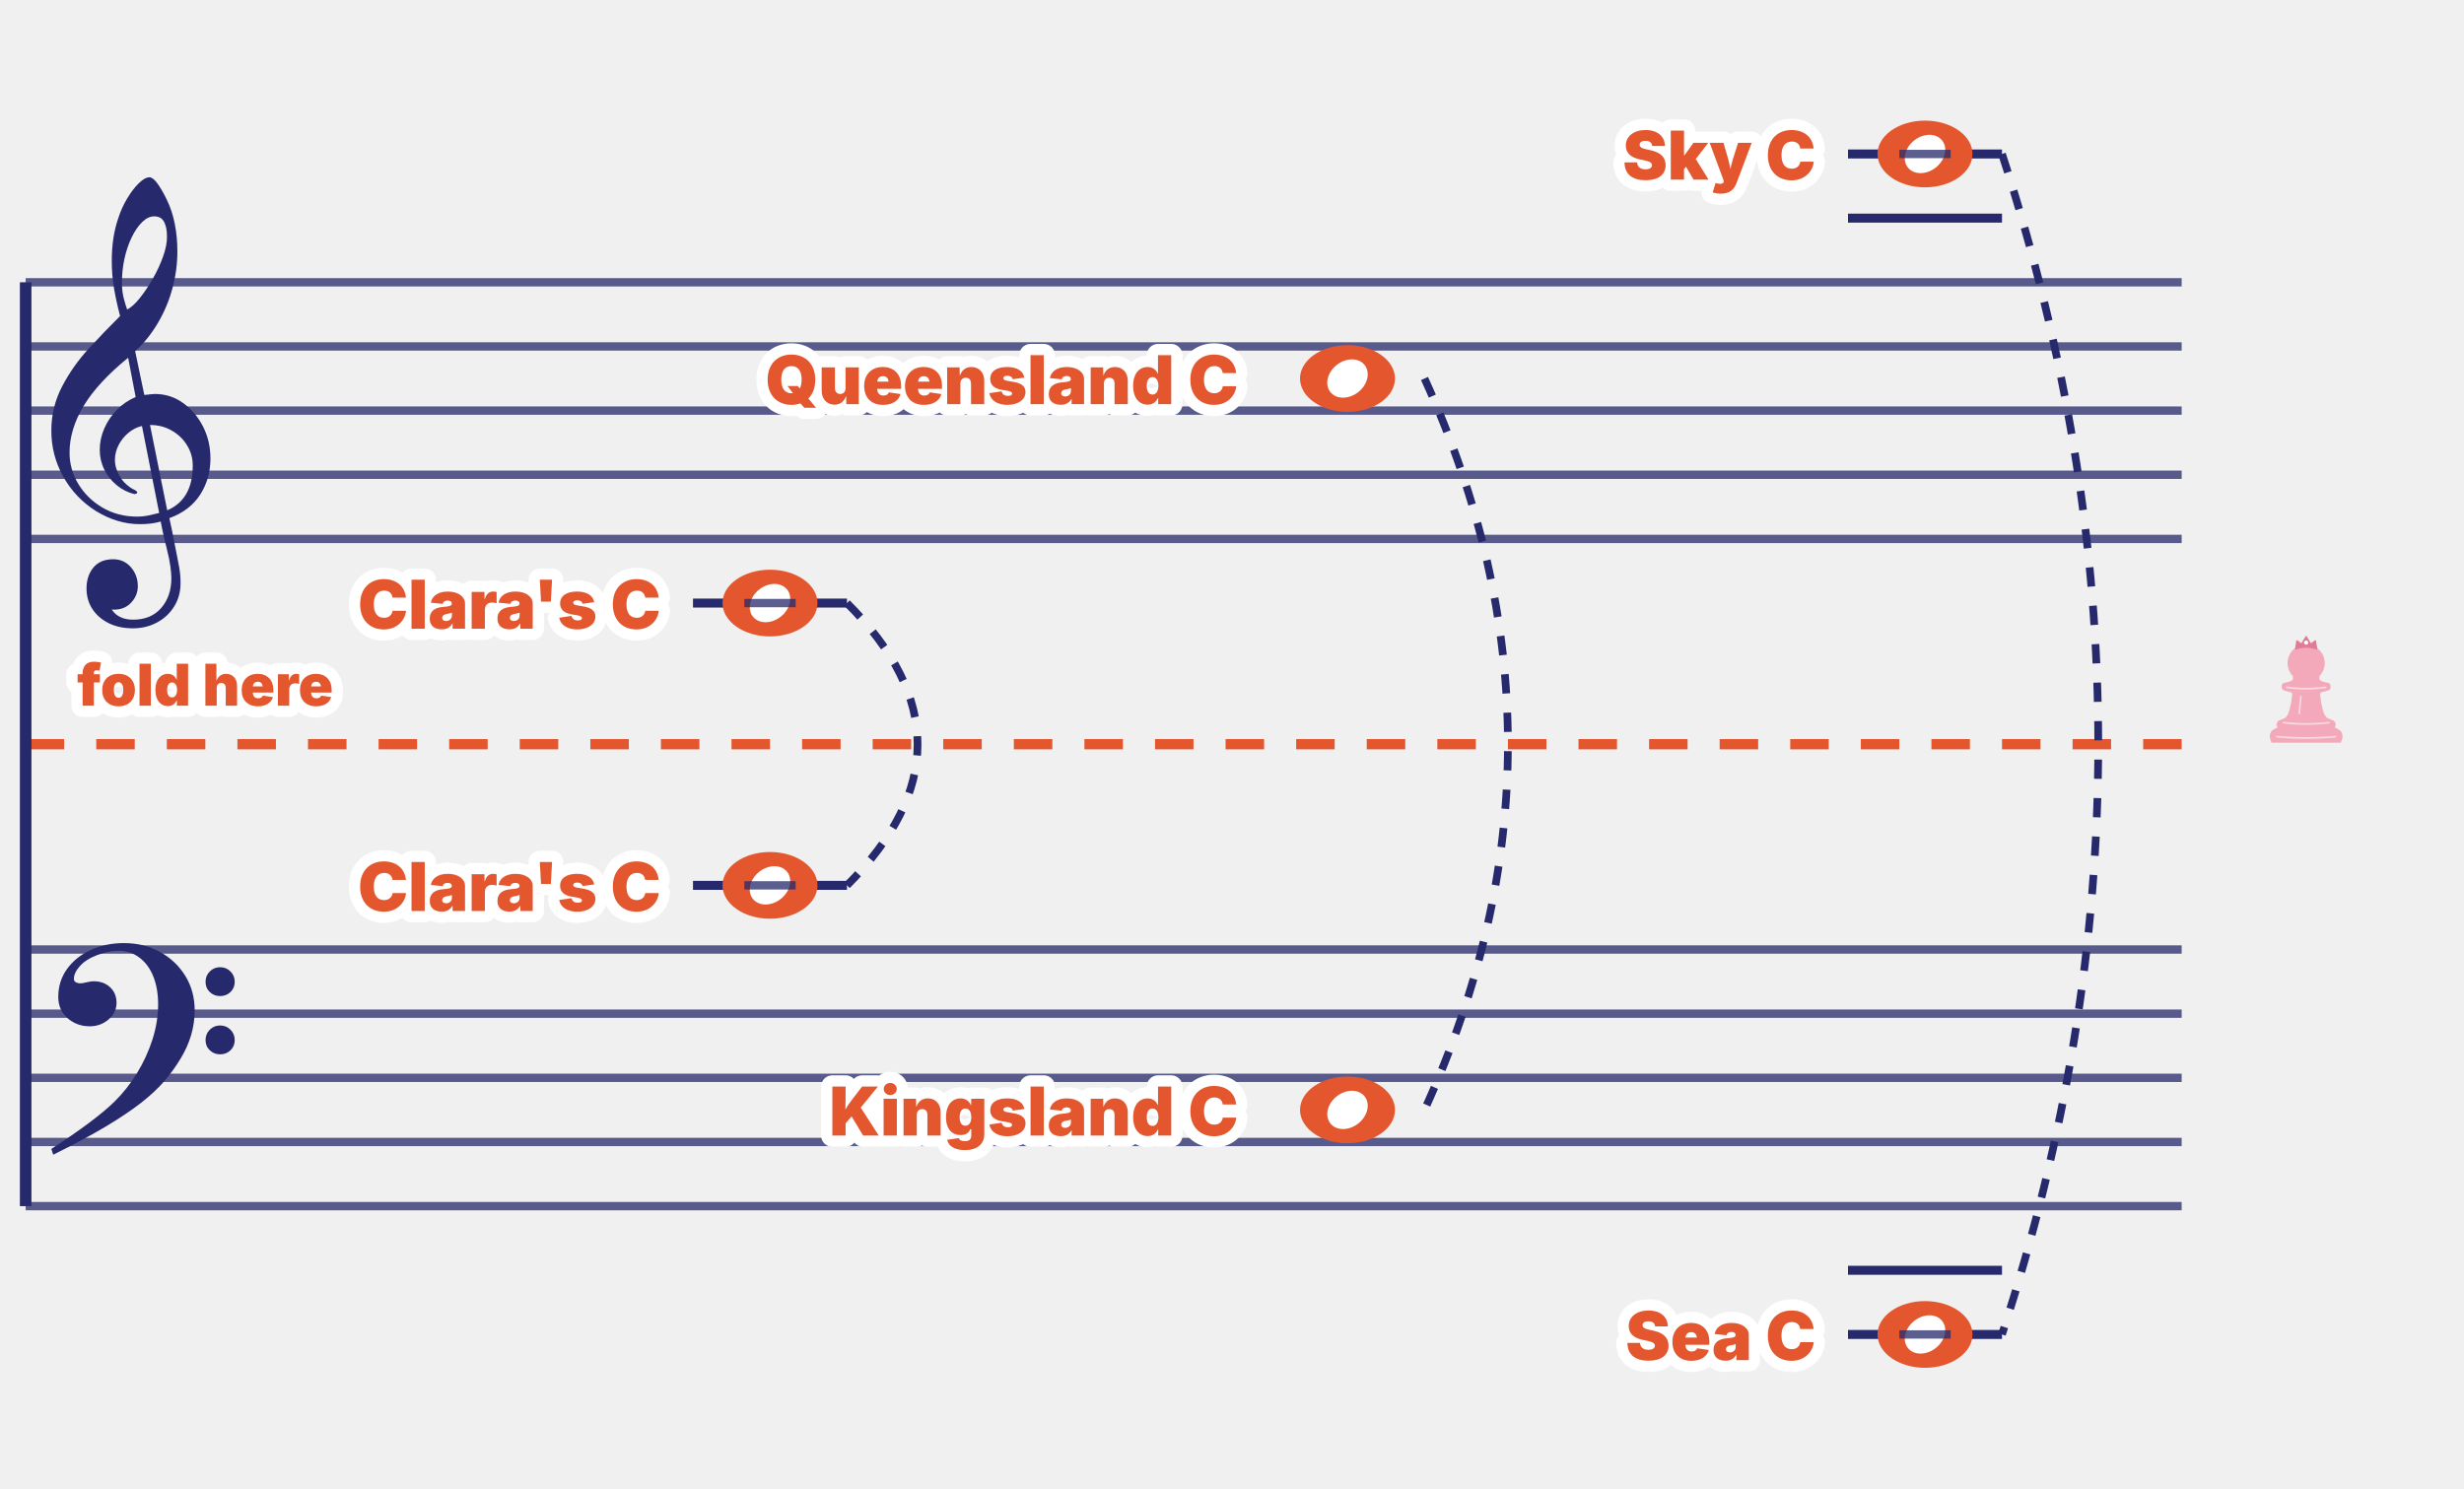
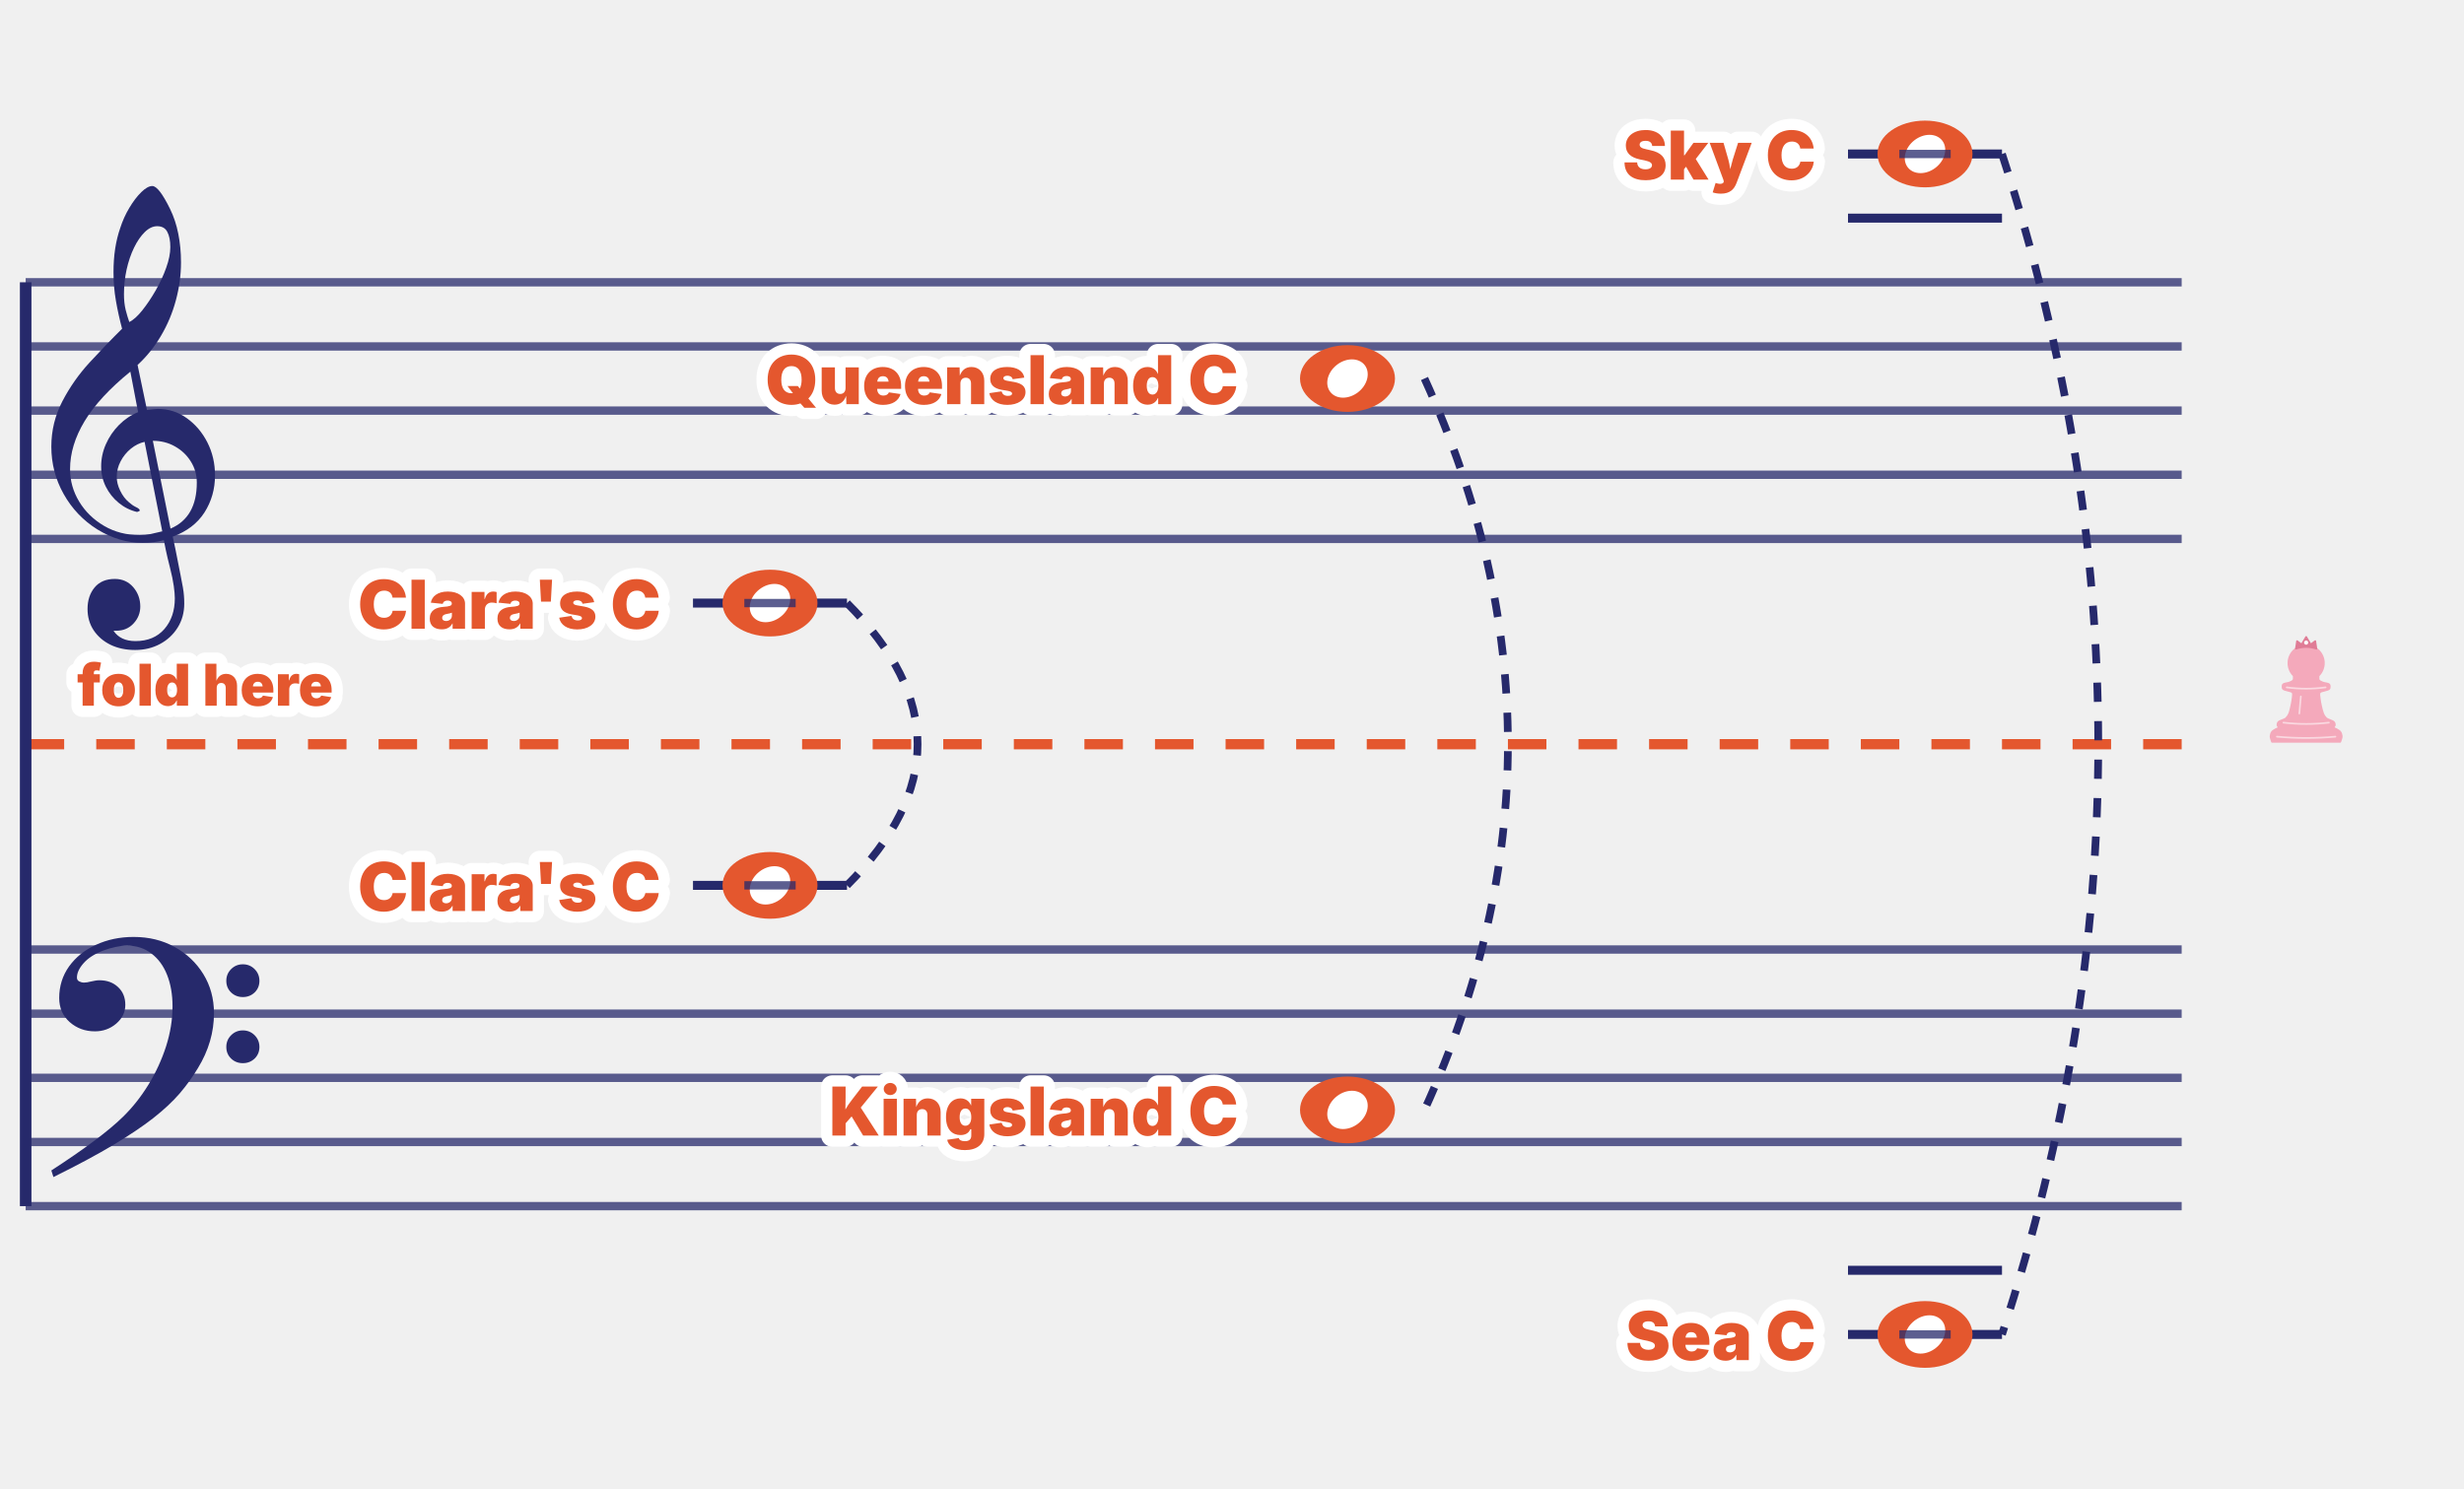
<svg xmlns="http://www.w3.org/2000/svg" viewBox="0 16 384 232" width="768" height="464">
  <line x1="4" x2="340" y1="132" y2="132" stroke="#e4572e" stroke-width="1.6" stroke-dasharray="6 5" />
  <line x1="4" x2="340" y1="100" y2="100" stroke="#26296b" stroke-opacity="0.75" stroke-width="1.3" />
  <line x1="4" x2="340" y1="90" y2="90" stroke="#26296b" stroke-opacity="0.75" stroke-width="1.3" />
  <line x1="4" x2="340" y1="80" y2="80" stroke="#26296b" stroke-opacity="0.75" stroke-width="1.3" />
  <line x1="4" x2="340" y1="70" y2="70" stroke="#26296b" stroke-opacity="0.75" stroke-width="1.3" />
  <line x1="4" x2="340" y1="60" y2="60" stroke="#26296b" stroke-opacity="0.75" stroke-width="1.3" />
  <line x1="4" x2="340" y1="204" y2="204" stroke="#26296b" stroke-opacity="0.75" stroke-width="1.3" />
  <line x1="4" x2="340" y1="194" y2="194" stroke="#26296b" stroke-opacity="0.75" stroke-width="1.3" />
  <line x1="4" x2="340" y1="184" y2="184" stroke="#26296b" stroke-opacity="0.75" stroke-width="1.3" />
  <line x1="4" x2="340" y1="174" y2="174" stroke="#26296b" stroke-opacity="0.75" stroke-width="1.3" />
  <line x1="4" x2="340" y1="164" y2="164" stroke="#26296b" stroke-opacity="0.75" stroke-width="1.3" />
  <line x1="4" x2="4" y1="60" y2="204" stroke="#26296b" stroke-width="1.8" />
-   <g transform="translate(5.970588 97.77941) scale(1.014706)" style="visibility: visible;">
+   <g transform="translate(5.912353 100.6926) scale(1.043824)" style="visibility: visible;">
    <text x="0" y="0" font-size="40" fill="#26296b" style="font-family: &quot;Noto Music&quot;, &quot;Apple Symbols&quot;, &quot;Segoe UI Symbol&quot;, serif;">𝄞</text>
  </g>
-   <g transform="translate(5.935484 200.1613) scale(1.032258)" style="visibility: visible;">
+   <g transform="translate(5.657419 204.2065) scale(1.17129)" style="visibility: visible;">
    <text x="0" y="0" font-size="40" fill="#26296b" style="font-family: &quot;Noto Music&quot;, &quot;Apple Symbols&quot;, &quot;Segoe UI Symbol&quot;, serif;">𝄢</text>
  </g>
  <g>
    <line x1="108" x2="132" y1="110" y2="110" stroke="#26296b" stroke-width="1.4" />
    <ellipse cx="120" cy="110" rx="7.4" ry="5.2" fill="#e4572e" />
    <ellipse cx="120" cy="110" rx="3.4" ry="2.7" transform="rotate(-38 120 110)" fill="#fff" />
    <line x1="116" x2="124" y1="110" y2="110" stroke="#26296b" stroke-opacity="0.75" stroke-width="1.3" />
  </g>
  <g>
    <line x1="108" x2="132" y1="154" y2="154" stroke="#26296b" stroke-width="1.4" />
    <ellipse cx="120" cy="154" rx="7.4" ry="5.2" fill="#e4572e" />
    <ellipse cx="120" cy="154" rx="3.4" ry="2.7" transform="rotate(-38 120 154)" fill="#fff" />
    <line x1="116" x2="124" y1="154" y2="154" stroke="#26296b" stroke-opacity="0.75" stroke-width="1.3" />
  </g>
  <g>
    <ellipse cx="210" cy="75" rx="7.4" ry="5.2" fill="#e4572e" />
    <ellipse cx="210" cy="75" rx="3.4" ry="2.7" transform="rotate(-38 210 75)" fill="#fff" />
  </g>
  <g>
    <ellipse cx="210" cy="189" rx="7.4" ry="5.2" fill="#e4572e" />
    <ellipse cx="210" cy="189" rx="3.4" ry="2.7" transform="rotate(-38 210 189)" fill="#fff" />
  </g>
  <g>
    <line x1="288" x2="312" y1="50" y2="50" stroke="#26296b" stroke-width="1.4" />
    <line x1="288" x2="312" y1="40" y2="40" stroke="#26296b" stroke-width="1.4" />
    <ellipse cx="300" cy="40" rx="7.4" ry="5.2" fill="#e4572e" />
    <ellipse cx="300" cy="40" rx="3.4" ry="2.7" transform="rotate(-38 300 40)" fill="#fff" />
    <line x1="296" x2="304" y1="40" y2="40" stroke="#26296b" stroke-opacity="0.75" stroke-width="1.3" />
  </g>
  <g>
    <line x1="288" x2="312" y1="214" y2="214" stroke="#26296b" stroke-width="1.4" />
    <line x1="288" x2="312" y1="224" y2="224" stroke="#26296b" stroke-width="1.4" />
    <ellipse cx="300" cy="224" rx="7.4" ry="5.2" fill="#e4572e" />
    <ellipse cx="300" cy="224" rx="3.4" ry="2.7" transform="rotate(-38 300 224)" fill="#fff" />
    <line x1="296" x2="304" y1="224" y2="224" stroke="#26296b" stroke-opacity="0.75" stroke-width="1.3" />
  </g>
  <g style="font-family: Inter, &quot;Apple SD Gothic Neo&quot;, &quot;Noto Sans KR&quot;, sans-serif; paint-order: stroke; stroke: rgb(255, 255, 255); stroke-width: 3.5; stroke-linejoin: round;">
    <path d="M132 110 Q154 132 132 154" fill="none" stroke="#26296b" stroke-width="1.2" stroke-dasharray="3 3" />
    <path d="M222 75 Q248 132 222 189" fill="none" stroke="#26296b" stroke-width="1.2" stroke-dasharray="3 3" />
    <path d="M312 40 Q342 132 312 224" fill="none" stroke="#26296b" stroke-width="1.2" stroke-dasharray="3 3" />
    <text x="103" y="114" font-size="10.5" font-weight="900" fill="#e4572e" text-anchor="end">Clara's C</text>
    <text x="103" y="158" font-size="10.5" font-weight="900" fill="#e4572e" text-anchor="end">Clara's C</text>
    <text x="193" y="79" font-size="10.5" font-weight="900" fill="#e4572e" text-anchor="end">Queensland C</text>
    <text x="193" y="193" font-size="10.5" font-weight="900" fill="#e4572e" text-anchor="end">Kingsland C</text>
    <text x="283" y="44" font-size="10.5" font-weight="900" fill="#e4572e" text-anchor="end">Sky C</text>
    <text x="283" y="228" font-size="10.5" font-weight="900" fill="#e4572e" text-anchor="end">Sea C</text>
    <text x="12" y="126" font-size="9" font-weight="900" fill="#e4572e">fold here</text>
  </g>
  <g transform="translate(344 104) scale(0.7)">
    <defs>
      <pattern id="penh7" width="3.2" height="3.2" patternUnits="userSpaceOnUse" patternTransform="rotate(40)">
        <rect width="3.2" height="3.2" fill="#fffdf7" />
        <line x1="0" y1="0" x2="0" y2="3.2" stroke="#26296b" stroke-width="1.15" />
      </pattern>
    </defs>
    <g transform="translate(22 39.5) scale(0.4222)">
      <g fill="#f4a9bb" stroke="#f4a9bb" stroke-width="0.8" stroke-linejoin="round">
        <path d="M-18 0 L18 0 C18.08 -0.23 18.37 -0.87 18.5 -1.4 C18.63 -1.93 18.88 -2.53 18.8 -3.2 C18.72 -3.87 18.47 -4.8 18 -5.4 C17.53 -6 16.57 -6.43 16 -6.8 C15.43 -7.17 14.73 -7.23 14.6 -7.6 C14.47 -7.97 15.2 -8.5 15.2 -9 C15.2 -9.5 15.03 -10.17 14.6 -10.6 C14.17 -11.03 13.27 -11.27 12.6 -11.6 C11.93 -11.93 11.2 -12.03 10.6 -12.6 C10 -13.17 9.45 -13.93 9 -15 C8.55 -16.07 8.2 -17.67 7.9 -19 C7.6 -20.33 7.32 -21.83 7.2 -23 C7.08 -24.17 6.8 -25.33 7.2 -26 C7.6 -26.67 8.8 -26.7 9.6 -27 C10.4 -27.3 11.52 -27.43 12 -27.8 C12.48 -28.17 12.52 -28.73 12.5 -29.2 C12.48 -29.67 12.52 -30.23 11.9 -30.6 C11.28 -30.97 9.65 -31.07 8.8 -31.4 C7.95 -31.73 7.17 -32.1 6.8 -32.6 C6.43 -33.1 6.63 -34.1 6.6 -34.4 L-6.6 -34.4 C-6.63 -34.1 -6.43 -33.1 -6.8 -32.6 C-7.17 -32.1 -7.95 -31.73 -8.8 -31.4 C-9.65 -31.07 -11.28 -30.97 -11.9 -30.6 C-12.52 -30.23 -12.48 -29.67 -12.5 -29.2 C-12.52 -28.73 -12.48 -28.17 -12 -27.8 C-11.52 -27.43 -10.4 -27.3 -9.6 -27 C-8.8 -26.7 -7.6 -26.67 -7.2 -26 C-6.8 -25.33 -7.08 -24.17 -7.2 -23 C-7.32 -21.83 -7.6 -20.33 -7.9 -19 C-8.2 -17.67 -8.55 -16.07 -9 -15 C-9.45 -13.93 -10 -13.17 -10.6 -12.6 C-11.2 -12.03 -11.93 -11.93 -12.6 -11.6 C-13.27 -11.27 -14.17 -11.03 -14.6 -10.6 C-15.03 -10.17 -15.2 -9.5 -15.2 -9 C-15.2 -8.5 -14.47 -7.97 -14.6 -7.6 C-14.73 -7.23 -15.43 -7.17 -16 -6.8 C-16.57 -6.43 -17.53 -6 -18 -5.4 C-18.47 -4.8 -18.72 -3.87 -18.8 -3.2 C-18.88 -2.53 -18.63 -1.93 -18.5 -1.4 C-18.37 -0.87 -18.08 -0.23 -18 0 Z" />
        <circle cx="0" cy="-41.6" r="9.4" />
      </g>
      <g fill="none" stroke="#fff" stroke-opacity="0.55" stroke-width="0.9" stroke-linecap="round">
        <path d="M-15.42 -2.8 Q0 -1.4 15.42 -2.8" />
        <path d="M-11.97 -10.2 Q0 -8.8 11.97 -10.2" />
        <path d="M-10.25 -28.8 Q0 -27.4 10.25 -28.8" />
        <path d="M-3.6 -15 L-2.8 -24" />
      </g>
      <path d="M-5.4 -49.2 L-4.8 -53.2 L-2.4 -51.4 L0 -55.4 L2.4 -51.4 L4.8 -53.2 L5.4 -49.2 Q0 -51 -5.4 -49.2 Z" fill="#e07c96" stroke="#e07c96" stroke-width="0.9" stroke-linejoin="round" />
      <circle cx="0" cy="-52.4" r="1.1" fill="#fff" />
    </g>
  </g>
</svg>
